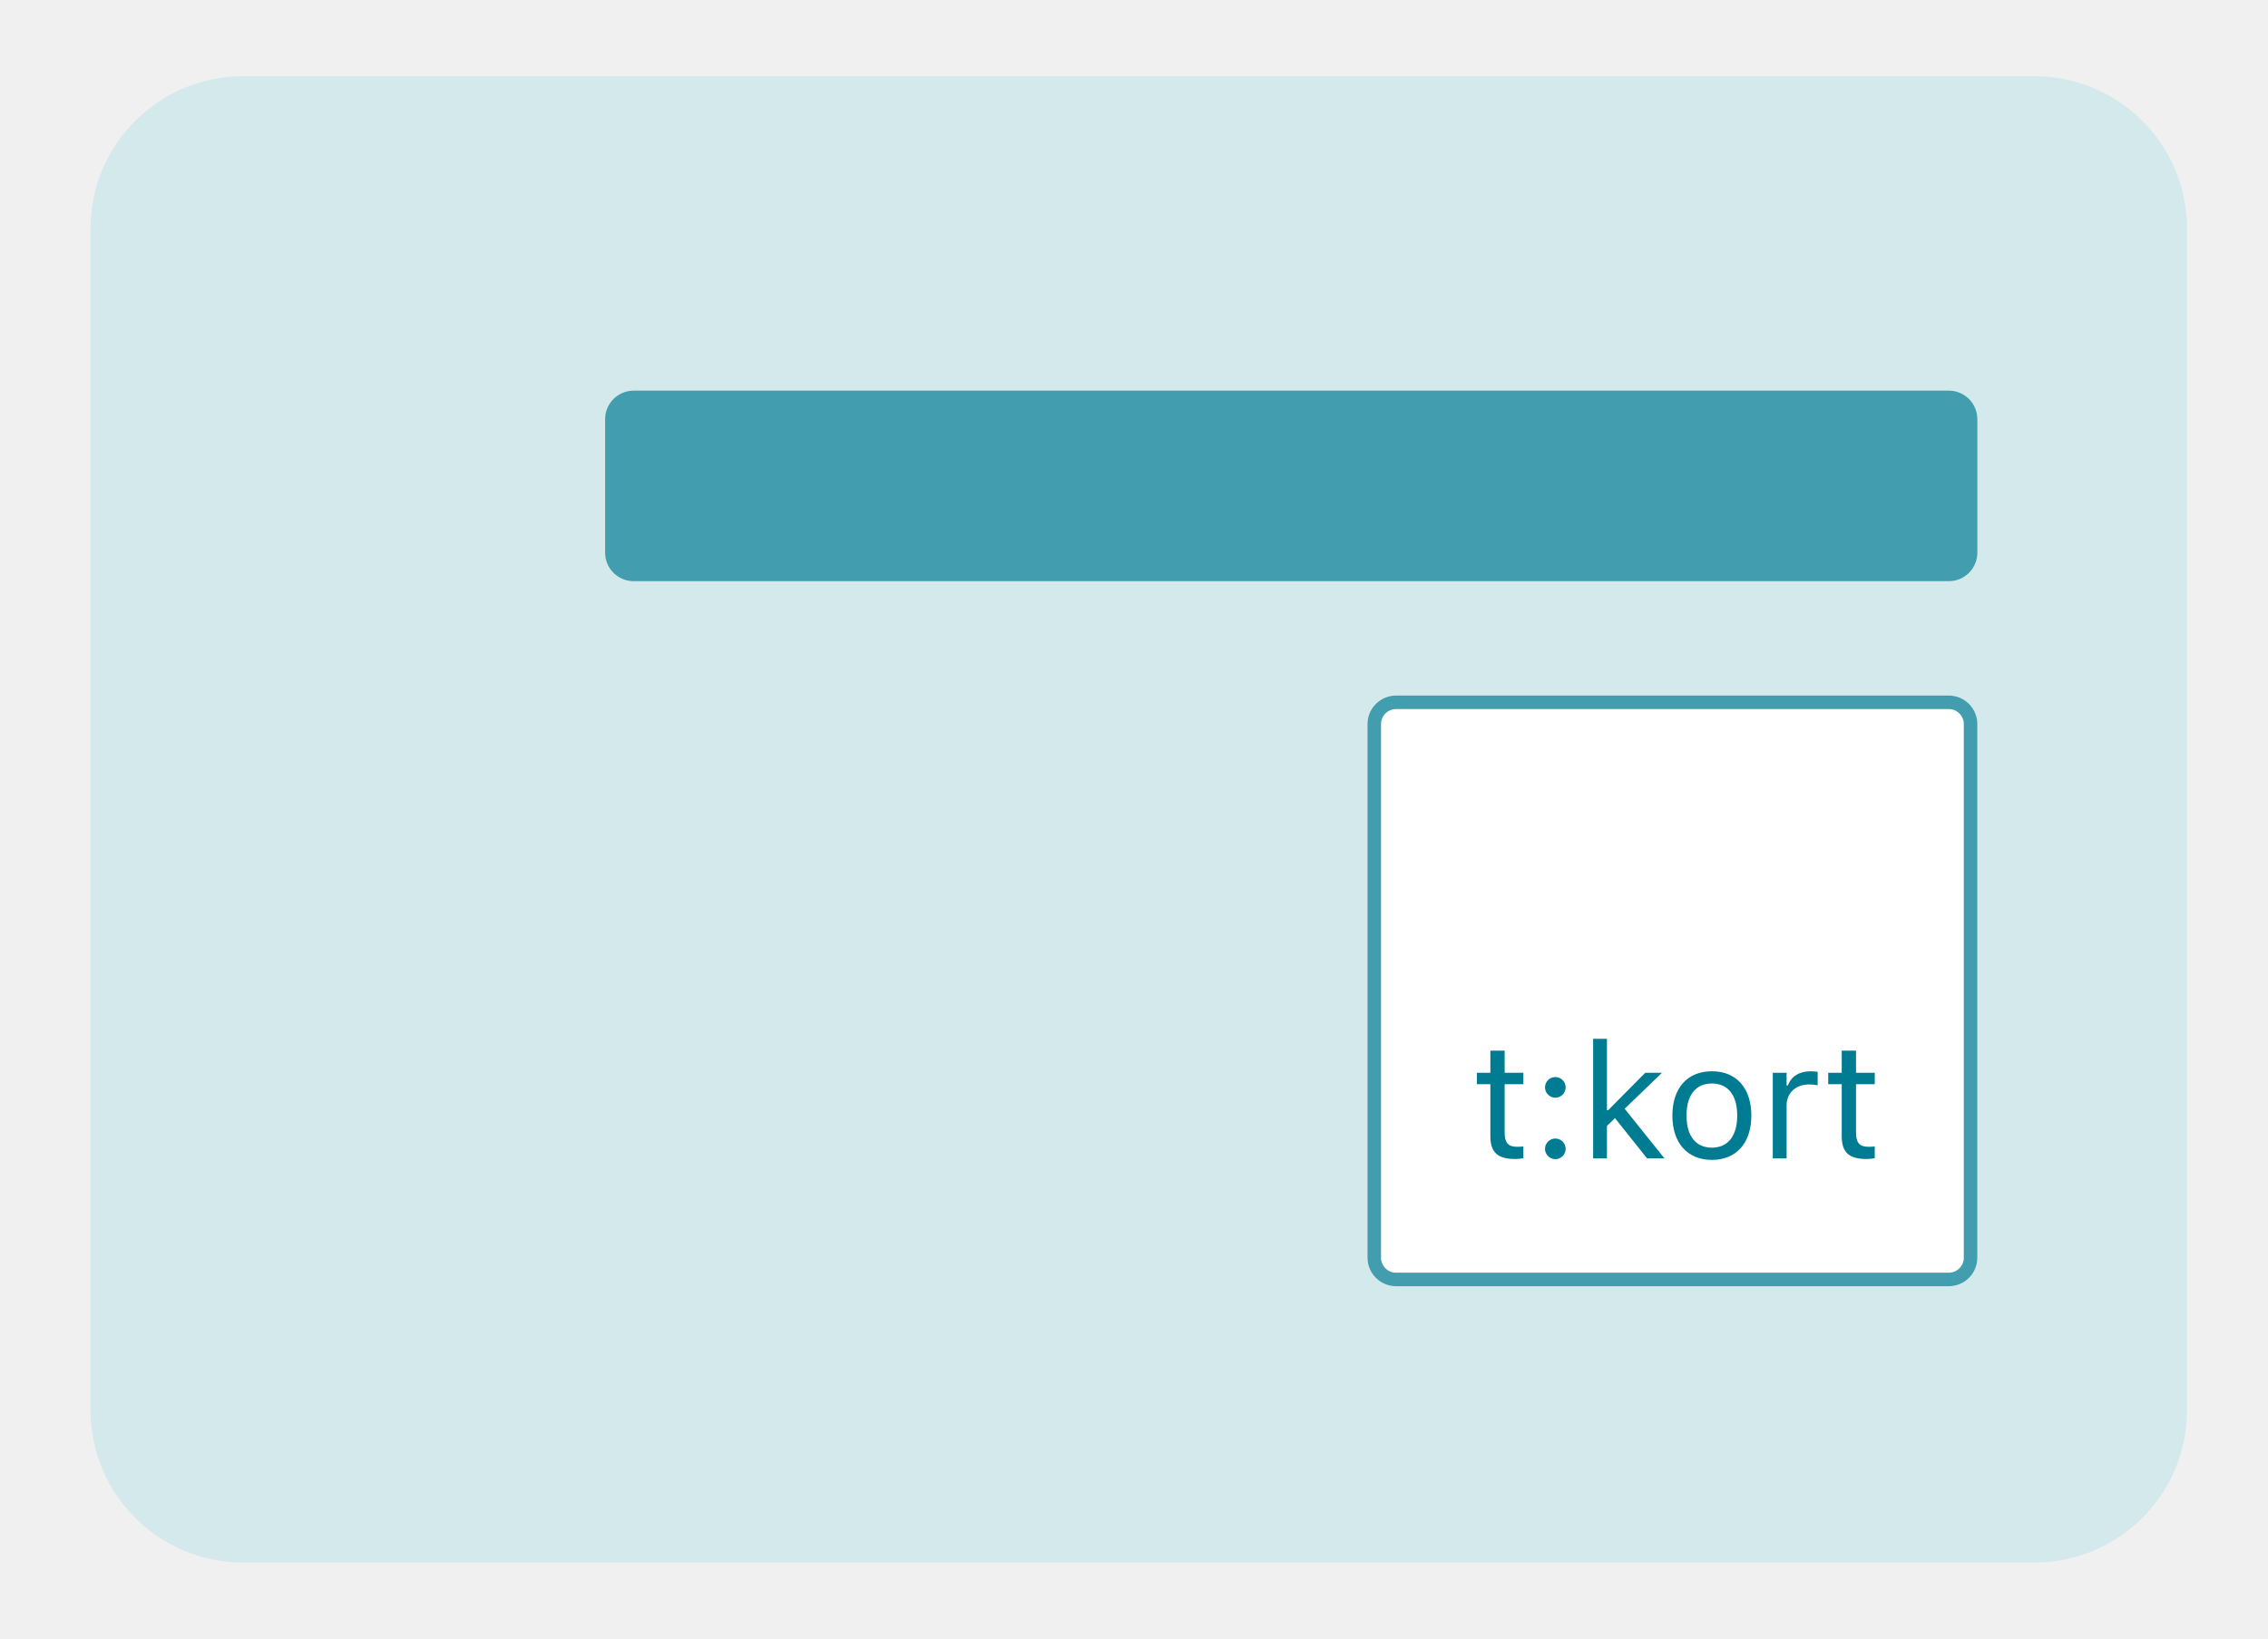
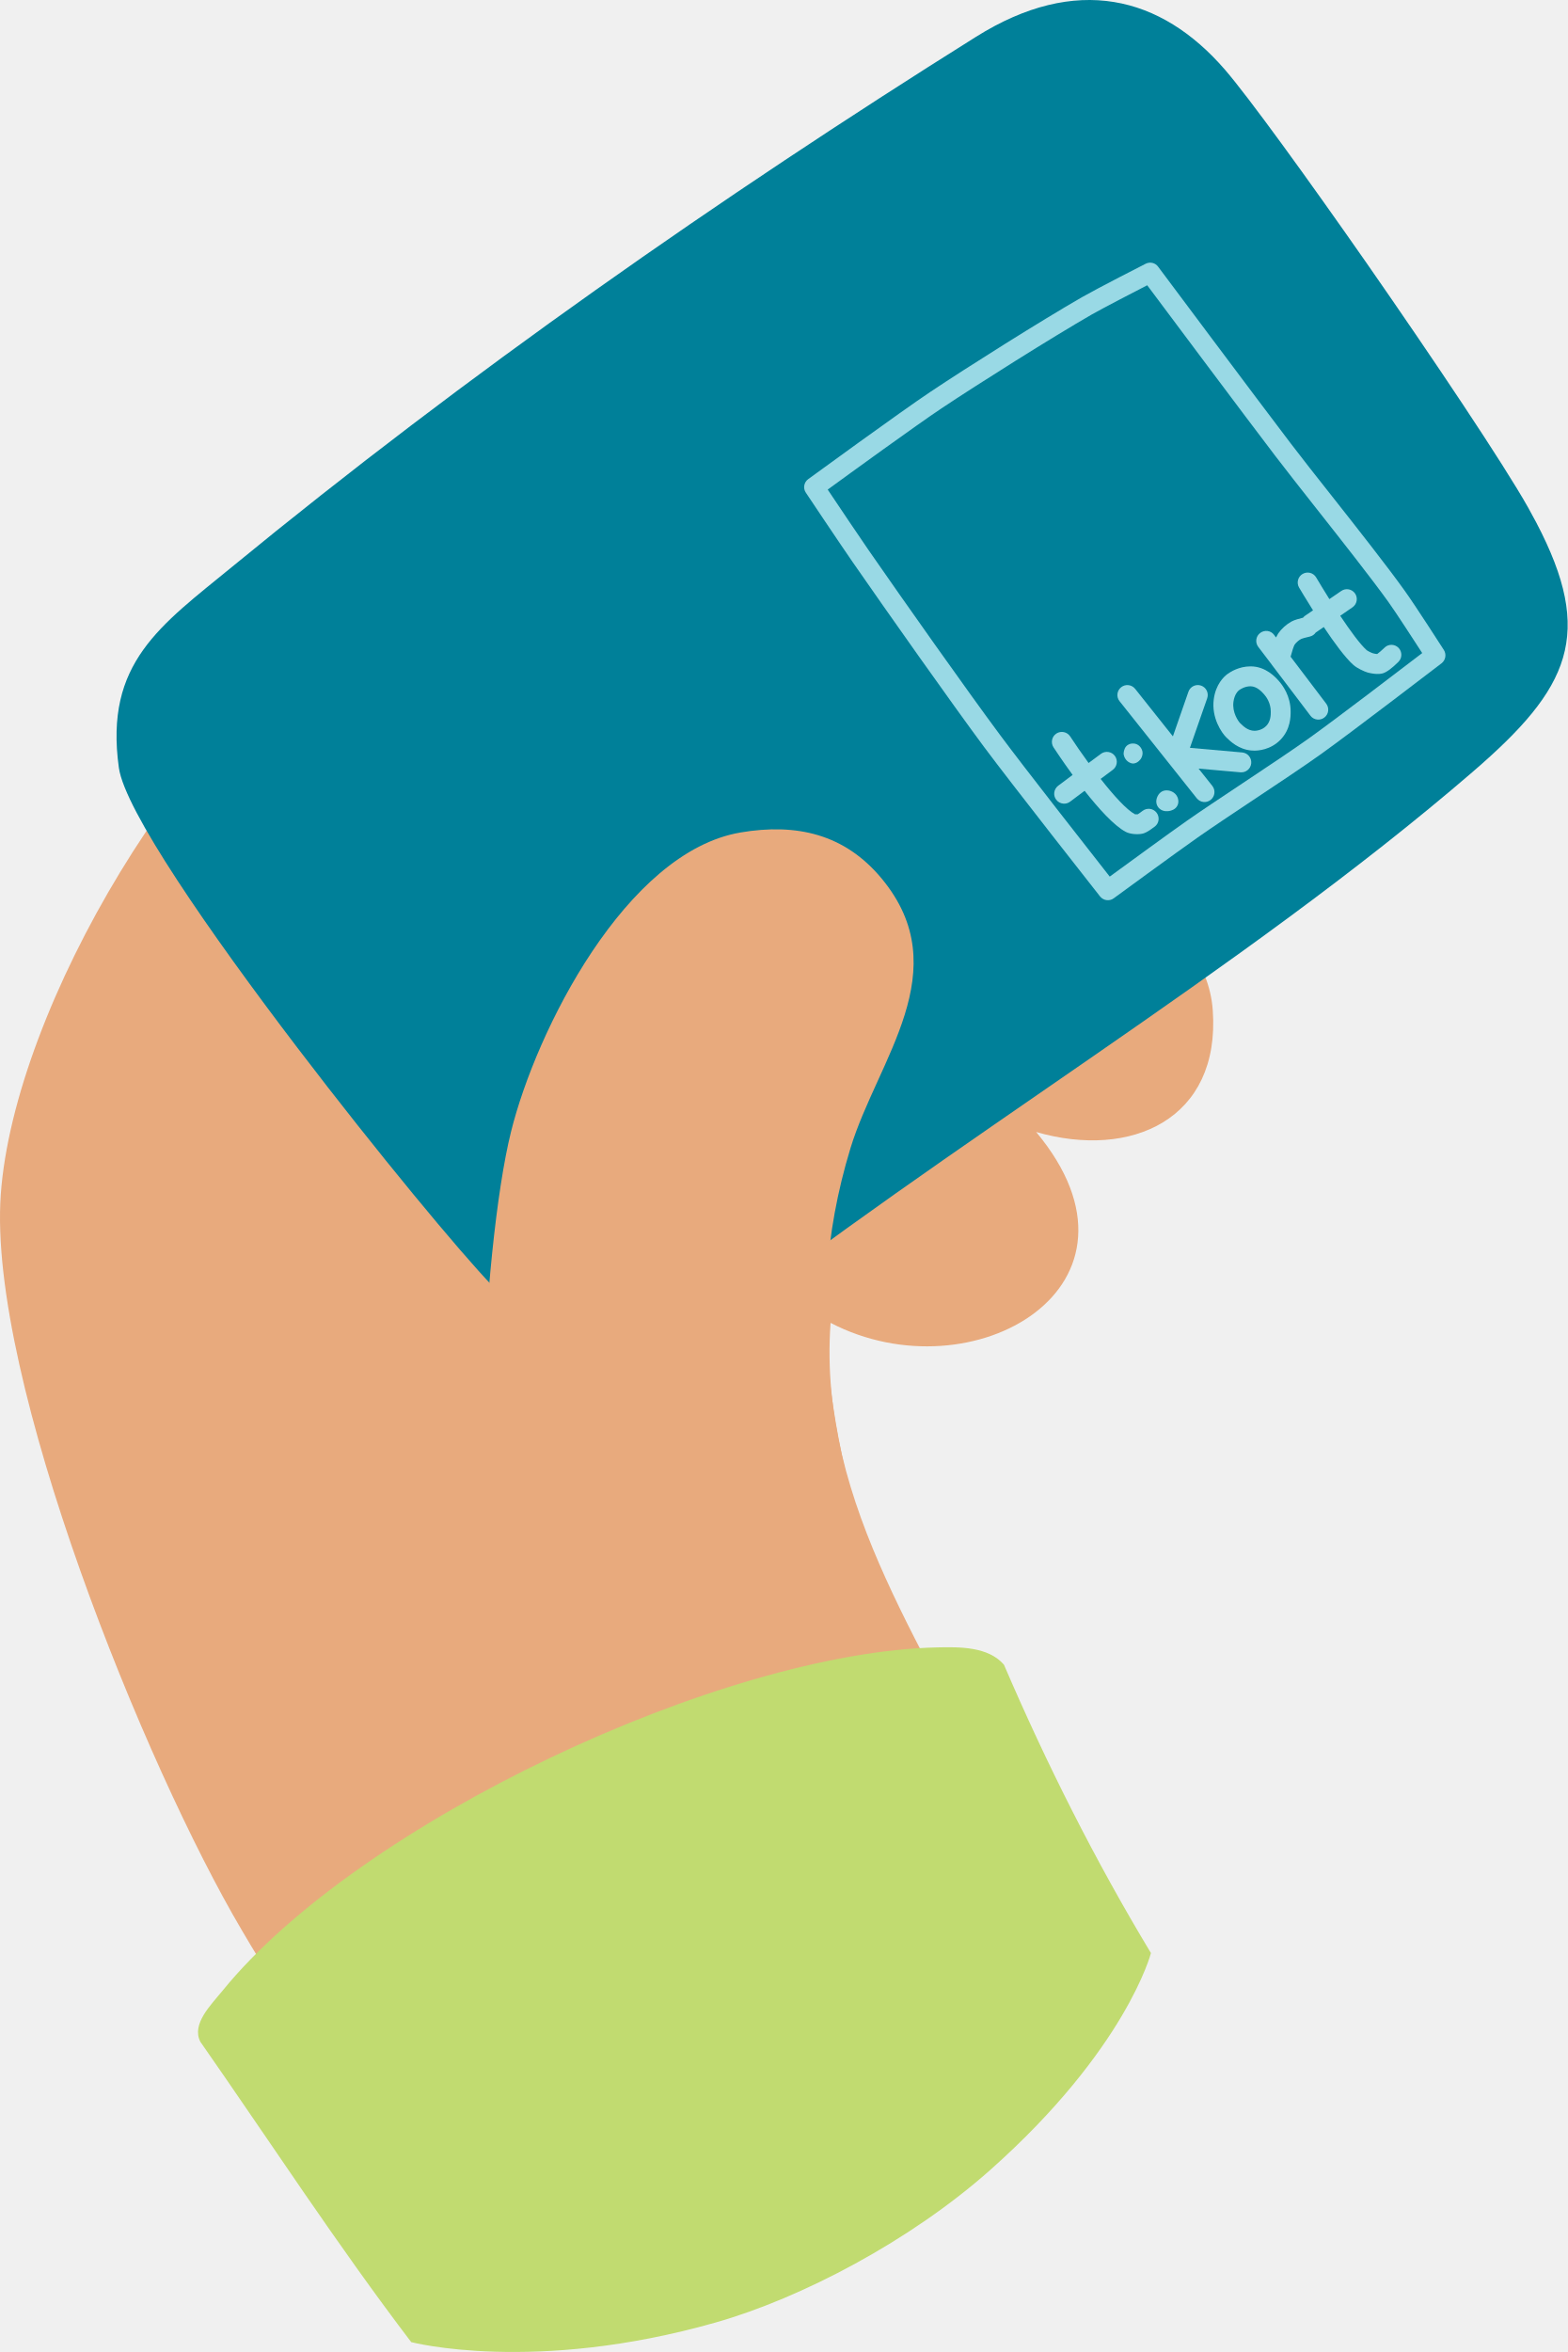
- <svg xmlns="http://www.w3.org/2000/svg" width="119" height="86" viewBox="0 0 119 86" fill="none">
-   <rect x="4.75" y="4" width="110" height="78" rx="8" fill="#D4E9EC" />
-   <rect x="31.75" y="20.5" width="72" height="10" rx="1.5" fill="#429EAE" />
-   <g clip-path="url(#clip0_1958_403)">
-     <rect x="71.75" y="36.5" width="32" height="31" rx="1.5" fill="white" />
-     <path d="M79.511 60.824C79.652 60.824 79.79 60.807 79.931 60.782V60.165C79.798 60.178 79.727 60.182 79.598 60.182C79.131 60.182 78.948 59.97 78.948 59.44V56.898H79.931V56.298H78.948V55.136H78.198V56.298H77.49V56.898H78.198V59.624C78.198 60.482 78.585 60.824 79.511 60.824Z" fill="#007C92" />
-     <path d="M81.607 57.607C81.907 57.607 82.148 57.361 82.148 57.065C82.148 56.765 81.907 56.523 81.607 56.523C81.311 56.523 81.065 56.765 81.065 57.065C81.065 57.361 81.311 57.607 81.607 57.607ZM81.607 60.832C81.907 60.832 82.148 60.586 82.148 60.29C82.148 59.99 81.907 59.749 81.607 59.749C81.311 59.749 81.065 59.99 81.065 60.29C81.065 60.586 81.311 60.832 81.607 60.832Z" fill="#007C92" />
-     <path d="M83.59 60.791H84.315V59.086L84.736 58.678L86.42 60.791H87.332L85.245 58.186L87.203 56.298H86.324L84.382 58.261H84.315V54.515H83.59V60.791Z" fill="#007C92" />
-     <path d="M89.82 60.87C91.1 60.87 91.891 59.986 91.891 58.548V58.54C91.891 57.098 91.1 56.219 89.82 56.219C88.541 56.219 87.749 57.098 87.749 58.54V58.548C87.749 59.986 88.541 60.87 89.82 60.87ZM89.82 60.228C88.97 60.228 88.491 59.607 88.491 58.548V58.54C88.491 57.478 88.97 56.861 89.82 56.861C90.67 56.861 91.15 57.478 91.15 58.54V58.548C91.15 59.607 90.67 60.228 89.82 60.228Z" fill="#007C92" />
-     <path d="M93.017 60.791H93.742V58.007C93.742 57.348 94.233 56.911 94.925 56.911C95.084 56.911 95.221 56.928 95.371 56.953V56.248C95.3 56.236 95.146 56.219 95.008 56.219C94.4 56.219 93.979 56.494 93.808 56.965H93.742V56.298H93.017V60.791Z" fill="#007C92" />
-     <path d="M97.946 60.824C98.088 60.824 98.226 60.807 98.367 60.782V60.165C98.234 60.178 98.163 60.182 98.034 60.182C97.567 60.182 97.384 59.97 97.384 59.44V56.898H98.367V56.298H97.384V55.136H96.634V56.298H95.925V56.898H96.634V59.624C96.634 60.482 97.021 60.824 97.946 60.824Z" fill="#007C92" />
+ <svg xmlns="http://www.w3.org/2000/svg" width="200" height="300" viewBox="0 0 200 300" fill="none">
+   <g clip-path="url(#clip0_7655_1060)">
+     <path d="M132.186 144.383C148.538 163.984 124.126 178.175 105.963 168.734C104.257 192.346 119.053 211.117 128.076 231.495C129.059 237.632 122.276 241.186 117.826 243.853C98.66 255.34 66.801 263.177 44.569 260.577C38.779 259.9 33.686 251.007 30.846 246.193C18.563 225.398 -1.59 175.908 0.1 152.353C1.817 128.415 24.003 91.052 45.039 79.238C63.475 68.884 101.83 68.391 122.066 73.445C141.959 78.412 143.219 94.149 126.579 104.553C136.179 110.16 153.802 115.817 154.722 128.878C155.702 142.756 144.325 147.9 132.182 144.386L132.186 144.383Z" fill="#E8AA7D" />
+     <path d="M187.904 98.433C158.205 124.028 121.033 145.71 90.06 170.178C77.277 176.308 72.214 173.635 63.481 164.694C63.275 164.487 63.068 164.274 62.861 164.057C58.778 159.827 48.152 147.043 37.959 133.665C26.672 118.851 15.916 103.327 15.163 97.92C13.296 84.525 20.503 79.772 29.639 72.275C59.525 47.743 91.793 25.208 124.529 4.687C137.259 -3.29 148.108 -0.557 156.285 8.9C159.251 12.331 166.668 22.551 174.311 33.505C182.917 45.87 191.82 59.167 194.95 64.731C195.32 65.394 195.673 66.038 196 66.664C203.486 80.945 200.28 87.769 187.904 98.43V98.433Z" fill="#008099" />
+     <path d="M159.661 95.73C158.011 95.583 156.961 94.56 156.441 94.05C155.888 93.51 154.528 91.586 154.848 89.189C155.105 87.276 156.138 86.316 156.571 85.992C156.971 85.696 158.055 85.002 159.528 84.996C161.495 84.986 162.755 86.412 163.168 86.879C163.615 87.382 164.658 88.773 164.655 90.759C164.655 91.379 164.655 93.023 163.358 94.356C162.085 95.666 160.471 95.75 160.008 95.743C159.888 95.743 159.775 95.736 159.661 95.726V95.73ZM158.088 88.026C157.951 88.129 157.491 88.543 157.358 89.526C157.175 90.889 157.998 92.026 158.211 92.236C158.628 92.643 159.198 93.2 160.038 93.213C160.131 93.213 160.945 93.206 161.541 92.593C162.121 91.996 162.121 91.196 162.121 90.763C162.121 89.643 161.528 88.853 161.271 88.566C160.998 88.256 160.358 87.543 159.538 87.536C158.805 87.536 158.245 87.912 158.091 88.026H158.088Z" fill="#99D9E5" />
+     <path d="M143.672 95.2C143.939 94.906 144.295 94.8 144.669 94.84C145.122 94.886 145.465 95.166 145.662 95.586C145.958 96.216 145.538 96.803 145.505 96.846C145.275 97.156 144.805 97.493 144.335 97.356C143.679 97.17 143.415 96.586 143.355 96.25C143.322 96.066 143.385 95.516 143.672 95.2Z" fill="#99D9E5" />
+     <path d="M149.088 100.833C149.138 100.84 149.908 100.963 150.212 101.667C150.282 101.823 150.438 102.273 150.222 102.73C149.962 103.28 149.368 103.404 149.215 103.434C149.092 103.46 148.435 103.597 147.922 103.14C147.545 102.804 147.418 102.287 147.592 101.777C147.772 101.25 148.222 100.693 149.085 100.83L149.088 100.833Z" fill="#99D9E5" />
+     <path d="M184.207 82.909C184.057 82.682 180.521 77.165 179.197 75.335C177.021 72.291 173.238 67.481 169.894 63.244C167.901 60.724 166.024 58.344 164.694 56.594C160.465 51.05 147.875 34.179 147.745 34.012C147.382 33.512 146.708 33.359 146.155 33.642C145.905 33.765 140.012 36.776 138.035 37.906C133.019 40.783 123.346 46.87 118.683 49.99C114.739 52.63 103.587 60.767 103.113 61.111C102.56 61.511 102.423 62.281 102.807 62.841C102.85 62.914 107.253 69.491 108.75 71.651C113.093 77.918 121.346 89.619 125.539 95.269C129.106 100.06 140.222 114.194 140.339 114.341C140.569 114.624 140.885 114.788 141.222 114.818C141.525 114.844 141.829 114.771 142.082 114.581C142.165 114.521 150.142 108.68 152.822 106.804C154.585 105.567 157.165 103.85 159.898 102.03C163.101 99.903 166.401 97.706 168.504 96.203C172.391 93.433 183.794 84.686 183.91 84.602C184.43 84.199 184.554 83.462 184.204 82.905L184.207 82.909ZM167.034 94.139C164.968 95.62 161.675 97.81 158.501 99.92C155.751 101.747 153.155 103.47 151.372 104.724C149.235 106.217 143.818 110.177 141.575 111.811C139.005 108.534 130.582 97.796 127.589 93.753C123.403 88.126 115.173 76.465 110.843 70.215C109.706 68.578 106.893 64.381 105.596 62.447C108.473 60.351 116.873 54.25 120.096 52.1C124.732 49.003 134.335 42.959 139.299 40.106C140.765 39.276 144.572 37.302 146.358 36.386C148.992 39.913 158.995 53.303 162.685 58.137C164.024 59.894 165.908 62.284 167.901 64.814C171.228 69.031 175.001 73.815 177.144 76.805C178.097 78.138 180.337 81.595 181.441 83.299C178.637 85.446 170.241 91.849 167.034 94.139Z" fill="#99D9E5" />
+     <path d="M178.411 84.415C177.581 85.242 176.911 85.735 176.414 85.885C176.101 85.975 175.744 85.979 175.414 85.949C174.934 85.905 174.537 85.795 174.471 85.779C174.024 85.645 173.161 85.245 172.688 84.839C171.641 83.922 170.184 81.935 168.881 79.978L167.931 80.632C167.911 80.648 167.894 80.662 167.868 80.668C167.691 80.932 167.421 81.122 167.101 81.195C166.644 81.292 166.101 81.445 165.961 81.519C165.674 81.672 165.334 81.972 165.151 82.245C165.051 82.422 164.831 83.065 164.651 83.762L169.198 89.759C169.614 90.312 169.511 91.112 168.948 91.529C168.691 91.726 168.381 91.809 168.078 91.782C167.731 91.752 167.398 91.586 167.178 91.286L162.238 84.769C162.238 84.769 162.231 84.759 162.231 84.752L160.521 82.505C160.105 81.952 160.208 81.152 160.771 80.735C161.328 80.308 162.125 80.412 162.541 80.975L162.791 81.312C162.885 81.115 162.978 80.945 163.064 80.808C163.474 80.208 164.111 79.635 164.761 79.278C165.134 79.075 165.788 78.895 166.238 78.788C166.304 78.692 166.398 78.615 166.498 78.538L167.511 77.848C166.594 76.401 165.908 75.235 165.731 74.941C165.378 74.341 165.581 73.561 166.181 73.208C166.791 72.855 167.561 73.051 167.914 73.658C168.298 74.305 168.898 75.298 169.598 76.415L171.114 75.378C171.694 74.978 172.478 75.125 172.878 75.705C173.267 76.281 173.121 77.068 172.544 77.465L170.981 78.542C172.224 80.408 173.527 82.195 174.361 82.932C174.494 83.039 174.974 83.282 175.184 83.335C175.324 83.382 175.551 83.409 175.694 83.422C175.901 83.279 176.307 82.932 176.621 82.622C177.114 82.122 177.914 82.125 178.411 82.622C178.901 83.115 178.907 83.922 178.411 84.412V84.415Z" fill="#99D9E5" />
+     <path d="M159.628 97.356C159.565 98.056 158.951 98.57 158.251 98.51L152.911 98.037L154.661 100.237C155.098 100.783 155.008 101.583 154.461 102.02C154.195 102.233 153.875 102.323 153.561 102.297C153.225 102.267 152.908 102.103 152.678 101.82L149.095 97.316L142.832 89.442C142.388 88.892 142.485 88.096 143.032 87.659C143.578 87.222 144.378 87.312 144.815 87.859L149.635 93.923L151.615 88.233C151.845 87.566 152.571 87.222 153.228 87.449C153.888 87.676 154.238 88.396 154.011 89.062L151.805 95.386L158.475 95.976C159.175 96.04 159.688 96.653 159.628 97.353V97.356Z" fill="#99D9E5" />
+     <path d="M147.325 105.427C146.348 106.19 145.925 106.297 145.778 106.327C145.518 106.397 145.109 106.42 144.689 106.384C144.319 106.35 143.925 106.264 143.635 106.114C142.125 105.327 140.125 103.093 138.369 100.867L136.515 102.257C136.259 102.453 135.949 102.53 135.652 102.503C135.299 102.473 134.966 102.297 134.746 102C134.319 101.443 134.442 100.65 134.996 100.223L136.842 98.84C135.585 97.116 134.636 95.673 134.402 95.323C134.022 94.73 134.186 93.946 134.769 93.563C135.356 93.183 136.145 93.346 136.529 93.93C137.172 94.913 137.992 96.106 138.879 97.32L140.452 96.153C141.015 95.736 141.812 95.85 142.229 96.413C142.645 96.976 142.532 97.763 141.969 98.19L140.415 99.35C142.079 101.467 143.749 103.314 144.805 103.864C144.832 103.857 145.015 103.874 145.145 103.867C145.289 103.777 145.552 103.597 145.762 103.43C146.318 103.003 147.115 103.1 147.542 103.647C147.975 104.204 147.882 104.994 147.332 105.427H147.325Z" fill="#99D9E5" />
+     <path d="M94.463 106.184C101.63 104.967 107.783 106.387 112.49 112.071C122.186 123.782 111.94 135.169 108.5 146.453C101.653 168.915 107.216 186.929 113.476 208.517C111.316 231.002 72.344 236.872 64.458 215.391C59.348 201.477 61.468 159.394 65.191 144.37C68.414 131.362 79.897 108.657 94.463 106.187V106.184Z" fill="#E8AA7D" />
+     <path d="M146.835 249.116C139.722 237.329 133.522 225.005 128.079 212.331C126.073 210.014 122.423 210.064 119.579 210.127C92.09 210.727 45.819 232.472 28.386 253.923C26.933 255.714 24.386 258.174 25.563 260.434C34.479 273.211 43.015 286.332 52.462 298.74C52.462 298.74 68.094 302.833 91.27 296.246C102.273 293.119 116.186 285.799 126.353 276.762C143.692 261.347 146.835 249.113 146.835 249.113V249.116Z" fill="#C1DB70" />
  </g>
-   <rect x="72.106" y="36.856" width="31.289" height="30.289" rx="1.144" stroke="#429EAE" stroke-width="0.711" />
  <defs>
-     <clipPath id="clip0_1958_403">
-       <rect x="71.75" y="36.5" width="32" height="31" rx="1.5" fill="white" />
+     <clipPath id="clip0_7655_1060">
+       <rect width="200" height="300" fill="white" />
    </clipPath>
  </defs>
</svg>
